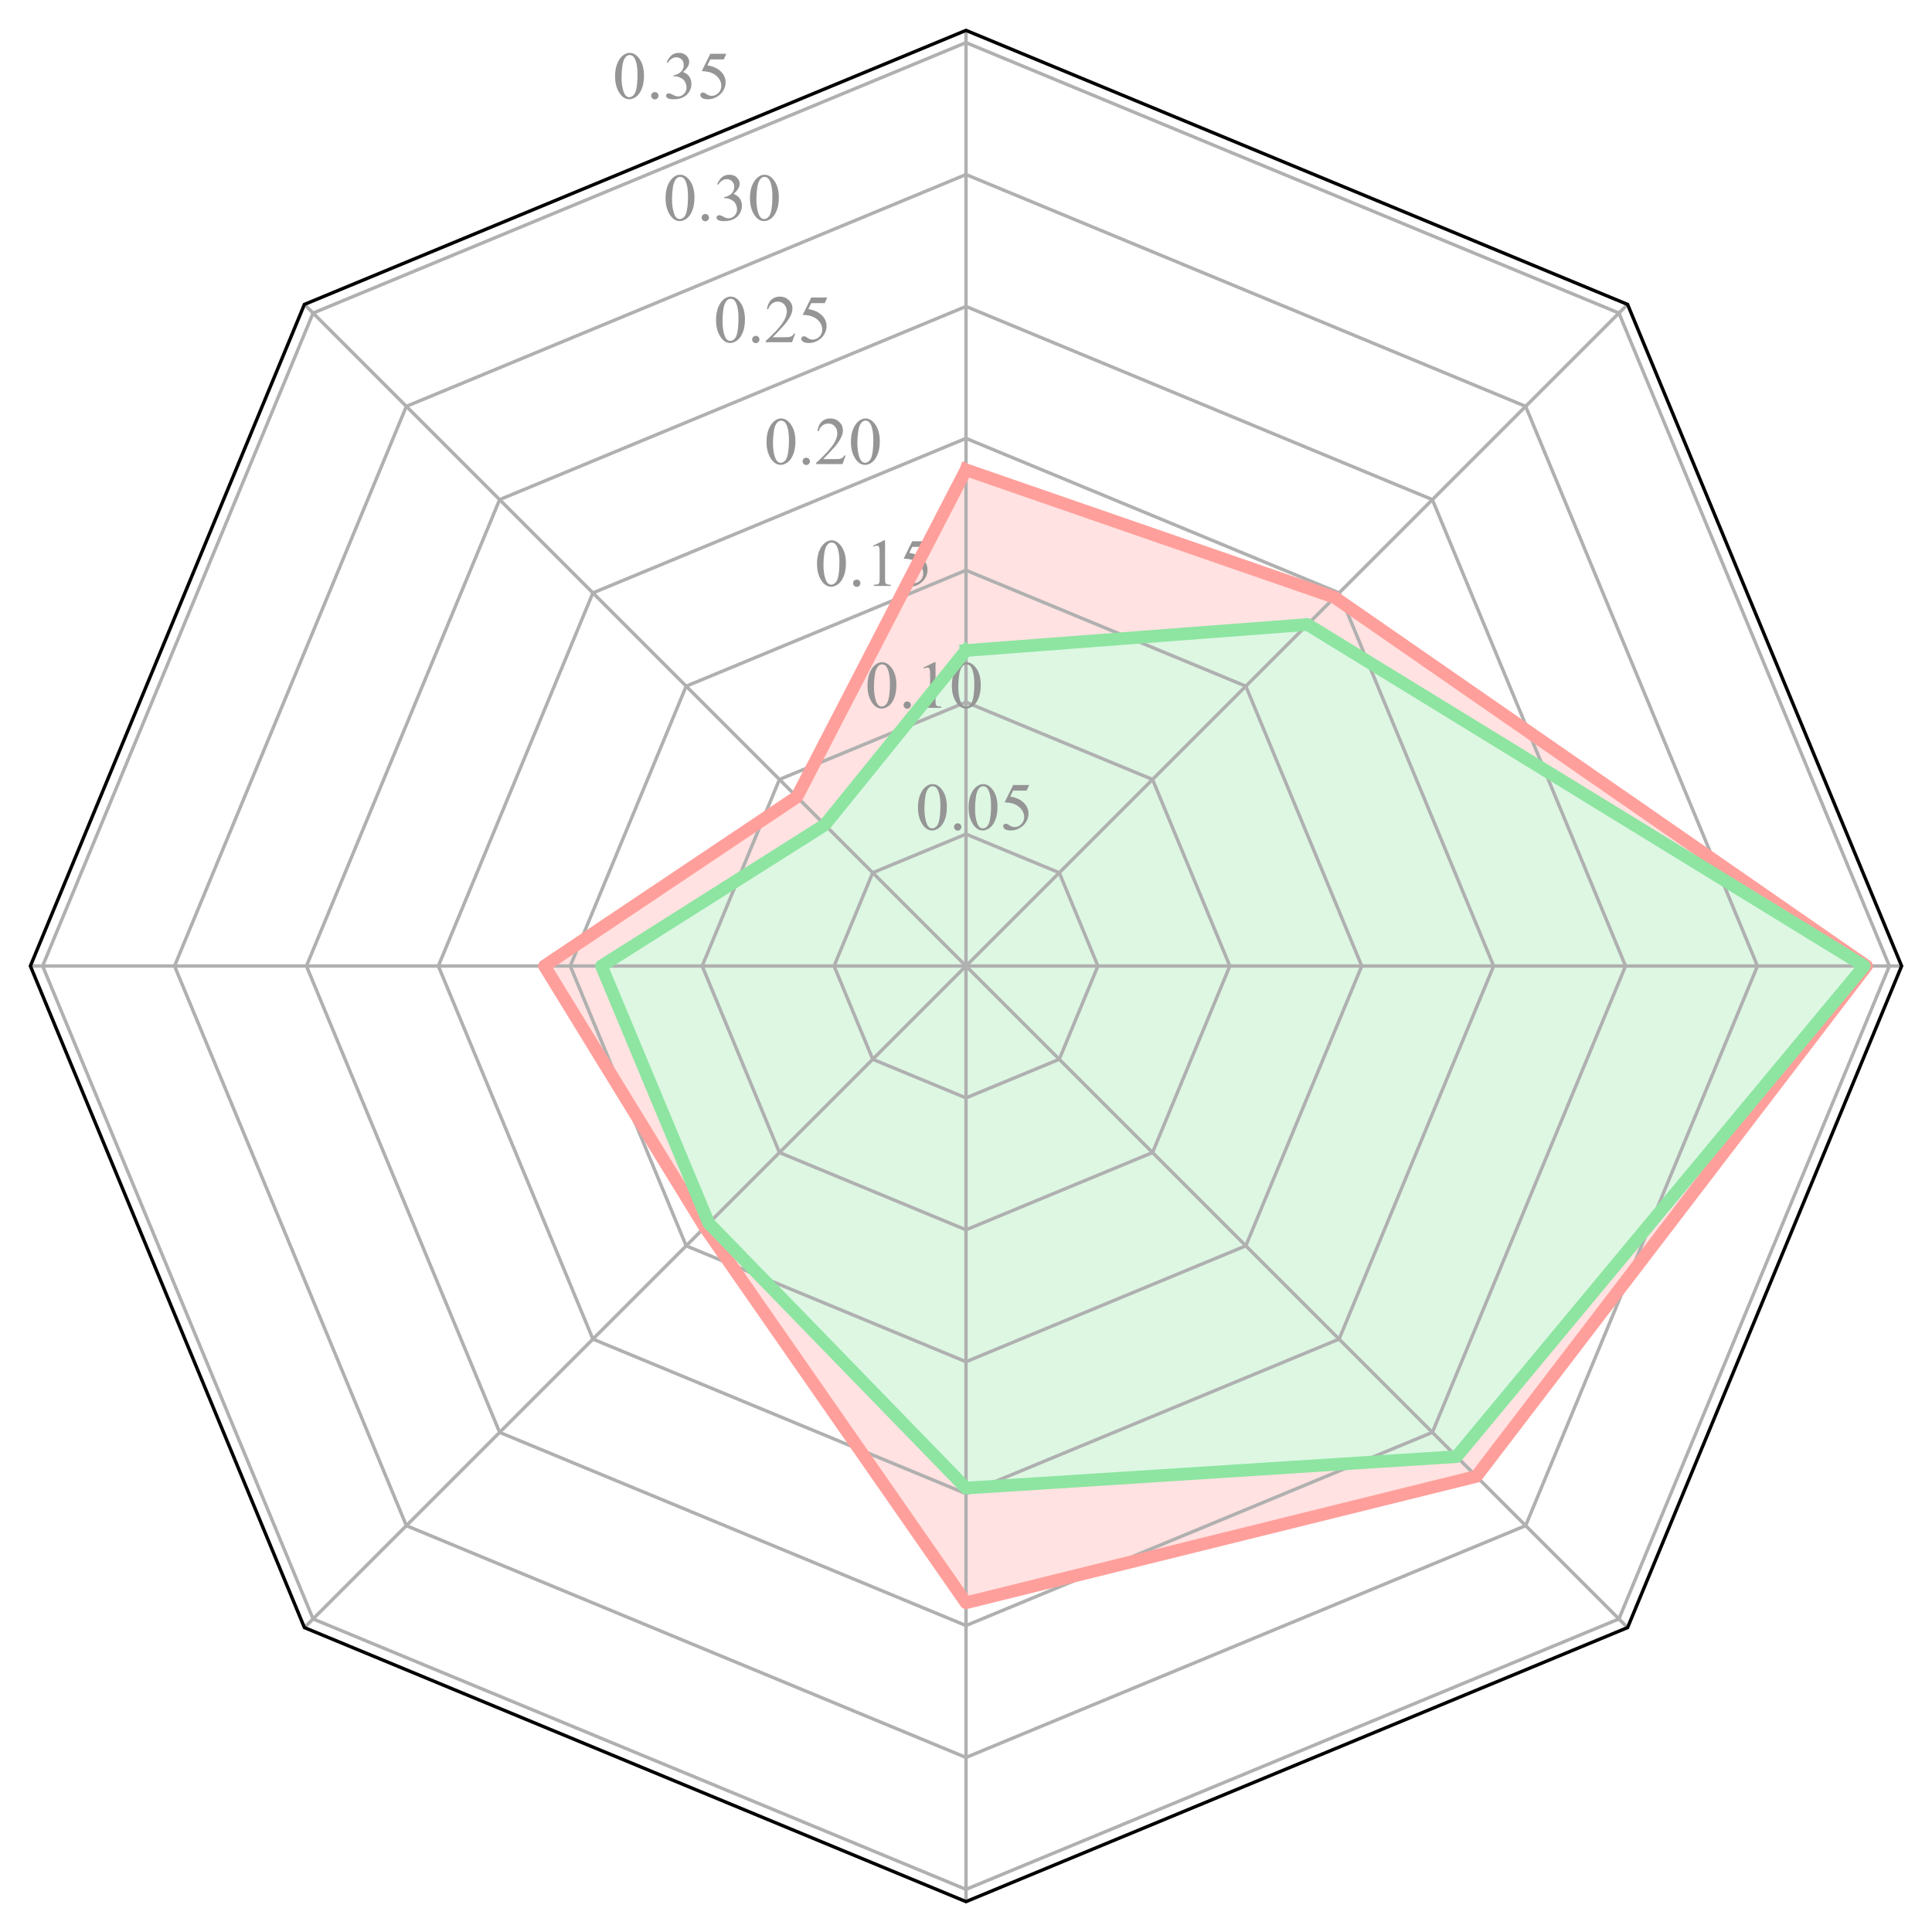
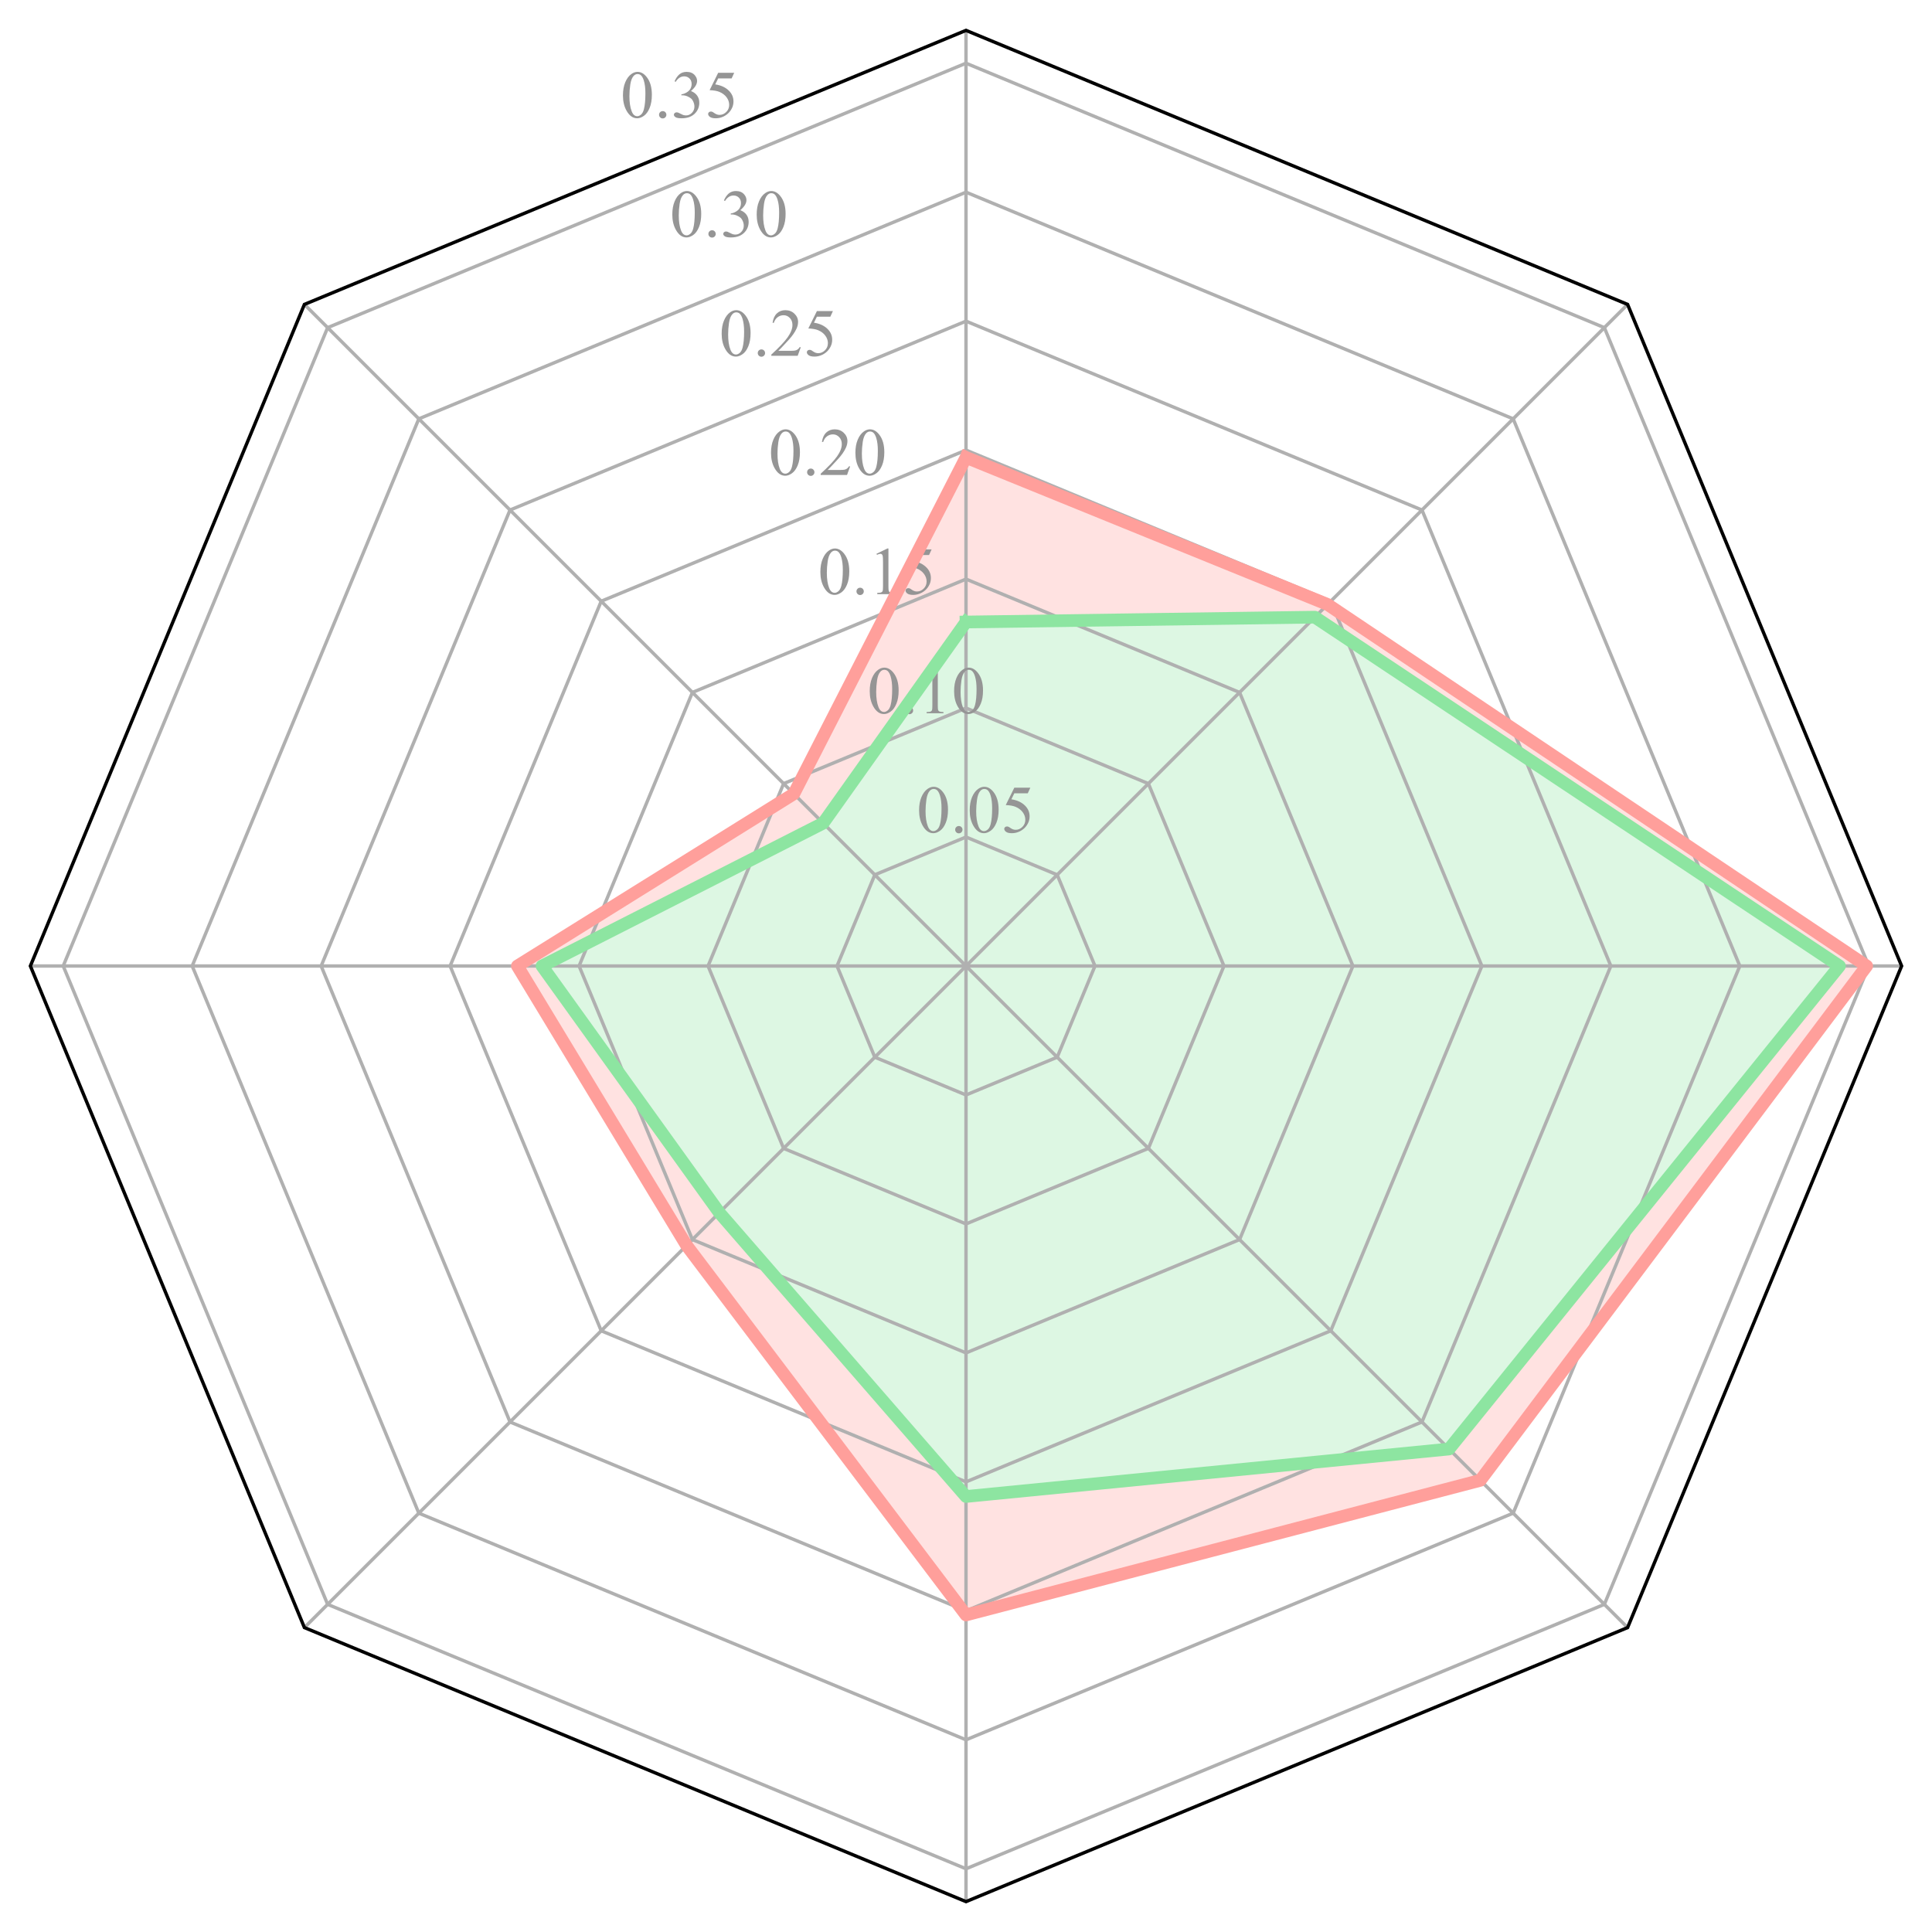
<svg xmlns="http://www.w3.org/2000/svg" xmlns:xlink="http://www.w3.org/1999/xlink" width="457.92pt" height="457.92pt" viewBox="0 0 457.92 457.92" version="1.1">
  <defs>
    <style type="text/css">*{stroke-linejoin: round; stroke-linecap: butt}</style>
  </defs>
  <g id="figure_1">
    <g id="patch_1">
      <path d="M 0 457.92  L 457.92 457.92  L 457.92 0  L 0 0  z " style="fill: #ffffff" />
    </g>
    <g id="axes_1">
      <g id="patch_2">
        <path d="M 228.96 7.2  L 72.152 72.152  L 7.2 228.96  L 72.152 385.768  L 228.96 450.72  L 385.768 385.768  L 450.72 228.96  L 385.768 72.152  z " style="fill: #ffffff" />
      </g>
      <g id="patch_3">
-         <path d="M 228.96 111.353  L 188.88 188.88  L 129.045 228.96  L 167.057 290.863  L 228.96 379.887  L 349.932 349.932  L 442.413 228.96  L 316.329 141.591  z " clip-path="url(#p48696ec704)" style="fill: #ff9f9b; opacity: 0.3; stroke: #ff9f9b; stroke-linejoin: miter" />
+         <path d="M 228.96 108.413  L 188.151 188.151  L 122.633 228.96  L 162.731 295.189  L 228.96 382.775  L 350.867 350.867  L 442.44 228.96  L 314.654 143.266  z " clip-path="url(#p9f28e7b00f)" style="fill: #ff9f9b; opacity: 0.3; stroke: #ff9f9b; stroke-linejoin: miter" />
      </g>
      <g id="patch_4">
-         <path d="M 228.96 154.179  L 195.502 195.502  L 142.561 228.96  L 167.988 289.932  L 228.96 352.701  L 345.244 345.244  L 441.853 228.96  L 309.902 148.018  z " clip-path="url(#p48696ec704)" style="fill: #ffffff; stroke: #ffffff; stroke-linejoin: miter" />
+         <path d="M 228.96 147.426  L 195.101 195.101  L 128.466 228.96  L 170.492 287.428  L 228.96 354.698  L 343.444 343.444  L 435.996 228.96  L 311.641 146.279  z " clip-path="url(#p9f28e7b00f)" style="fill: #ffffff; stroke: #ffffff; stroke-linejoin: miter" />
      </g>
      <g id="patch_5">
-         <path d="M 228.96 154.179  L 195.502 195.502  L 142.561 228.96  L 167.988 289.932  L 228.96 352.701  L 345.244 345.244  L 441.853 228.96  L 309.902 148.018  z " clip-path="url(#p48696ec704)" style="fill: #8de5a1; opacity: 0.3; stroke: #8de5a1; stroke-linejoin: miter" />
+         <path d="M 228.96 147.426  L 195.101 195.101  L 128.466 228.96  L 170.492 287.428  L 228.96 354.698  L 343.444 343.444  L 435.996 228.96  L 311.641 146.279  z " clip-path="url(#p9f28e7b00f)" style="fill: #8de5a1; opacity: 0.3; stroke: #8de5a1; stroke-linejoin: miter" />
      </g>
      <g id="matplotlib.axis_1">
        <g id="xtick_1">
          <g id="line2d_1">
-             <path d="M 228.96 228.96  L 228.96 201.24  L 228.96 173.52  L 228.96 145.8  L 228.96 118.08  L 228.96 90.36  L 228.96 62.64  L 228.96 34.92  L 228.96 7.2  " clip-path="url(#p48696ec704)" style="fill: none; stroke: #b0b0b0; stroke-width: 0.8; stroke-linecap: square" />
+             <path d="M 228.96 228.96  L 228.96 201.24  L 228.96 173.52  L 228.96 145.8  L 228.96 118.08  L 228.96 90.36  L 228.96 62.64  L 228.96 34.92  L 228.96 7.2  " clip-path="url(#p9f28e7b00f)" style="fill: none; stroke: #b0b0b0; stroke-width: 0.8; stroke-linecap: square" />
          </g>
        </g>
        <g id="xtick_2">
          <g id="line2d_2">
-             <path d="M 228.96 228.96  L 209.359 209.359  L 189.758 189.758  L 170.157 170.157  L 150.556 150.556  L 130.955 130.955  L 111.354 111.354  L 91.753 91.753  L 72.152 72.152  " clip-path="url(#p48696ec704)" style="fill: none; stroke: #b0b0b0; stroke-width: 0.8; stroke-linecap: square" />
+             <path d="M 228.96 228.96  L 209.359 209.359  L 189.758 189.758  L 170.157 170.157  L 150.556 150.556  L 130.955 130.955  L 111.354 111.354  L 91.753 91.753  L 72.152 72.152  " clip-path="url(#p9f28e7b00f)" style="fill: none; stroke: #b0b0b0; stroke-width: 0.8; stroke-linecap: square" />
          </g>
        </g>
        <g id="xtick_3">
          <g id="line2d_3">
-             <path d="M 228.96 228.96  L 201.24 228.96  L 173.52 228.96  L 145.8 228.96  L 118.08 228.96  L 90.36 228.96  L 62.64 228.96  L 34.92 228.96  L 7.2 228.96  " clip-path="url(#p48696ec704)" style="fill: none; stroke: #b0b0b0; stroke-width: 0.8; stroke-linecap: square" />
+             <path d="M 228.96 228.96  L 201.24 228.96  L 173.52 228.96  L 145.8 228.96  L 118.08 228.96  L 90.36 228.96  L 62.64 228.96  L 34.92 228.96  L 7.2 228.96  " clip-path="url(#p9f28e7b00f)" style="fill: none; stroke: #b0b0b0; stroke-width: 0.8; stroke-linecap: square" />
          </g>
        </g>
        <g id="xtick_4">
          <g id="line2d_4">
-             <path d="M 228.96 228.96  L 209.359 248.561  L 189.758 268.162  L 170.157 287.763  L 150.556 307.364  L 130.955 326.965  L 111.354 346.566  L 91.753 366.167  L 72.152 385.768  " clip-path="url(#p48696ec704)" style="fill: none; stroke: #b0b0b0; stroke-width: 0.8; stroke-linecap: square" />
+             <path d="M 228.96 228.96  L 209.359 248.561  L 189.758 268.162  L 170.157 287.763  L 150.556 307.364  L 130.955 326.965  L 111.354 346.566  L 91.753 366.167  L 72.152 385.768  " clip-path="url(#p9f28e7b00f)" style="fill: none; stroke: #b0b0b0; stroke-width: 0.8; stroke-linecap: square" />
          </g>
        </g>
        <g id="xtick_5">
          <g id="line2d_5">
-             <path d="M 228.96 228.96  L 228.96 256.68  L 228.96 284.4  L 228.96 312.12  L 228.96 339.84  L 228.96 367.56  L 228.96 395.28  L 228.96 423  L 228.96 450.72  " clip-path="url(#p48696ec704)" style="fill: none; stroke: #b0b0b0; stroke-width: 0.8; stroke-linecap: square" />
+             <path d="M 228.96 228.96  L 228.96 256.68  L 228.96 284.4  L 228.96 312.12  L 228.96 339.84  L 228.96 367.56  L 228.96 395.28  L 228.96 423  L 228.96 450.72  " clip-path="url(#p9f28e7b00f)" style="fill: none; stroke: #b0b0b0; stroke-width: 0.8; stroke-linecap: square" />
          </g>
        </g>
        <g id="xtick_6">
          <g id="line2d_6">
-             <path d="M 228.96 228.96  L 248.561 248.561  L 268.162 268.162  L 287.763 287.763  L 307.364 307.364  L 326.965 326.965  L 346.566 346.566  L 366.167 366.167  L 385.768 385.768  " clip-path="url(#p48696ec704)" style="fill: none; stroke: #b0b0b0; stroke-width: 0.8; stroke-linecap: square" />
+             <path d="M 228.96 228.96  L 248.561 248.561  L 268.162 268.162  L 287.763 287.763  L 307.364 307.364  L 326.965 326.965  L 346.566 346.566  L 366.167 366.167  L 385.768 385.768  " clip-path="url(#p9f28e7b00f)" style="fill: none; stroke: #b0b0b0; stroke-width: 0.8; stroke-linecap: square" />
          </g>
        </g>
        <g id="xtick_7">
          <g id="line2d_7">
-             <path d="M 228.96 228.96  L 256.68 228.96  L 284.4 228.96  L 312.12 228.96  L 339.84 228.96  L 367.56 228.96  L 395.28 228.96  L 423 228.96  L 450.72 228.96  " clip-path="url(#p48696ec704)" style="fill: none; stroke: #b0b0b0; stroke-width: 0.8; stroke-linecap: square" />
+             <path d="M 228.96 228.96  L 256.68 228.96  L 284.4 228.96  L 312.12 228.96  L 339.84 228.96  L 367.56 228.96  L 395.28 228.96  L 423 228.96  L 450.72 228.96  " clip-path="url(#p9f28e7b00f)" style="fill: none; stroke: #b0b0b0; stroke-width: 0.8; stroke-linecap: square" />
          </g>
        </g>
        <g id="xtick_8">
          <g id="line2d_8">
-             <path d="M 228.96 228.96  L 248.561 209.359  L 268.162 189.758  L 287.763 170.157  L 307.364 150.556  L 326.965 130.955  L 346.566 111.354  L 366.167 91.753  L 385.768 72.152  " clip-path="url(#p48696ec704)" style="fill: none; stroke: #b0b0b0; stroke-width: 0.8; stroke-linecap: square" />
+             <path d="M 228.96 228.96  L 248.561 209.359  L 268.162 189.758  L 287.763 170.157  L 307.364 150.556  L 326.965 130.955  L 346.566 111.354  L 366.167 91.753  L 385.768 72.152  " clip-path="url(#p9f28e7b00f)" style="fill: none; stroke: #b0b0b0; stroke-width: 0.8; stroke-linecap: square" />
          </g>
        </g>
      </g>
      <g id="matplotlib.axis_2">
        <g id="ytick_1">
          <g id="line2d_9">
-             <path d="M 228.96 197.695  L 206.852 206.852  L 197.695 228.96  L 206.852 251.068  L 228.96 260.225  L 251.068 251.068  L 260.225 228.96  L 251.068 206.852  L 228.96 197.695  " clip-path="url(#p48696ec704)" style="fill: none; stroke: #b0b0b0; stroke-width: 0.8; stroke-linecap: square" />
+             <path d="M 228.96 198.392  L 207.345 207.345  L 198.392 228.96  L 207.345 250.575  L 228.96 259.528  L 250.575 250.575  L 259.528 228.96  L 250.575 207.345  L 228.96 198.392  " clip-path="url(#p9f28e7b00f)" style="fill: none; stroke: #b0b0b0; stroke-width: 0.8; stroke-linecap: square" />
          </g>
          <g id="text_1">
-             <g style="fill: #959595" transform="translate(216.9953 196.6521) scale(0.16 -0.16)">
+             <g style="fill: #959595" transform="translate(217.2621 197.2962) scale(0.16 -0.16)">
              <defs>
                <path id="TimesNewRomanPSMT-30" d="M 231 2094  Q 231 2819 450 3342  Q 669 3866 1031 4122  Q 1313 4325 1613 4325  Q 2100 4325 2488 3828  Q 2972 3213 2972 2159  Q 2972 1422 2759 906  Q 2547 391 2217 158  Q 1888 -75 1581 -75  Q 975 -75 572 641  Q 231 1244 231 2094  z M 844 2016  Q 844 1141 1059 588  Q 1238 122 1591 122  Q 1759 122 1940 273  Q 2122 425 2216 781  Q 2359 1319 2359 2297  Q 2359 3022 2209 3506  Q 2097 3866 1919 4016  Q 1791 4119 1609 4119  Q 1397 4119 1231 3928  Q 1006 3669 925 3112  Q 844 2556 844 2016  z " transform="scale(0.015625)" />
                <path id="TimesNewRomanPSMT-2e" d="M 800 606  Q 947 606 1047 504  Q 1147 403 1147 259  Q 1147 116 1045 14  Q 944 -88 800 -88  Q 656 -88 554 14  Q 453 116 453 259  Q 453 406 554 506  Q 656 606 800 606  z " transform="scale(0.015625)" />
                <path id="TimesNewRomanPSMT-35" d="M 2778 4238  L 2534 3706  L 1259 3706  L 981 3138  Q 1809 3016 2294 2522  Q 2709 2097 2709 1522  Q 2709 1188 2573 903  Q 2438 619 2231 419  Q 2025 219 1772 97  Q 1413 -75 1034 -75  Q 653 -75 479 54  Q 306 184 306 341  Q 306 428 378 495  Q 450 563 559 563  Q 641 563 702 538  Q 763 513 909 409  Q 1144 247 1384 247  Q 1750 247 2026 523  Q 2303 800 2303 1197  Q 2303 1581 2056 1914  Q 1809 2247 1375 2428  Q 1034 2569 447 2591  L 1259 4238  L 2778 4238  z " transform="scale(0.015625)" />
              </defs>
              <use xlink:href="#TimesNewRomanPSMT-30" />
              <use xlink:href="#TimesNewRomanPSMT-2e" x="50" />
              <use xlink:href="#TimesNewRomanPSMT-30" x="75" />
              <use xlink:href="#TimesNewRomanPSMT-35" x="125" />
            </g>
          </g>
        </g>
        <g id="ytick_2">
          <g id="line2d_10">
-             <path d="M 228.96 166.429  L 184.744 184.744  L 166.429 228.96  L 184.744 273.176  L 228.96 291.491  L 273.176 273.176  L 291.491 228.96  L 273.176 184.744  L 228.96 166.429  " clip-path="url(#p48696ec704)" style="fill: none; stroke: #b0b0b0; stroke-width: 0.8; stroke-linecap: square" />
+             <path d="M 228.96 167.824  L 185.73 185.73  L 167.824 228.96  L 185.73 272.19  L 228.96 290.096  L 272.19 272.19  L 290.096 228.96  L 272.19 185.73  L 228.96 167.824  " clip-path="url(#p9f28e7b00f)" style="fill: none; stroke: #b0b0b0; stroke-width: 0.8; stroke-linecap: square" />
          </g>
          <g id="text_2">
-             <g style="fill: #959595" transform="translate(205.0305 167.7667) scale(0.16 -0.16)">
+             <g style="fill: #959595" transform="translate(205.5642 169.055) scale(0.16 -0.16)">
              <defs>
                <path id="TimesNewRomanPSMT-31" d="M 750 3822  L 1781 4325  L 1884 4325  L 1884 747  Q 1884 391 1914 303  Q 1944 216 2037 169  Q 2131 122 2419 116  L 2419 0  L 825 0  L 825 116  Q 1125 122 1212 167  Q 1300 213 1334 289  Q 1369 366 1369 747  L 1369 3034  Q 1369 3497 1338 3628  Q 1316 3728 1258 3775  Q 1200 3822 1119 3822  Q 1003 3822 797 3725  L 750 3822  z " transform="scale(0.015625)" />
              </defs>
              <use xlink:href="#TimesNewRomanPSMT-30" />
              <use xlink:href="#TimesNewRomanPSMT-2e" x="50" />
              <use xlink:href="#TimesNewRomanPSMT-31" x="75" />
              <use xlink:href="#TimesNewRomanPSMT-30" x="125" />
            </g>
          </g>
        </g>
        <g id="ytick_3">
          <g id="line2d_11">
-             <path d="M 228.96 135.164  L 162.636 162.636  L 135.164 228.96  L 162.636 295.284  L 228.96 322.756  L 295.284 295.284  L 322.756 228.96  L 295.284 162.636  L 228.96 135.164  " clip-path="url(#p48696ec704)" style="fill: none; stroke: #b0b0b0; stroke-width: 0.8; stroke-linecap: square" />
+             <path d="M 228.96 137.256  L 164.115 164.115  L 137.256 228.96  L 164.115 293.805  L 228.96 320.664  L 293.805 293.805  L 320.664 228.96  L 293.805 164.115  L 228.96 137.256  " clip-path="url(#p9f28e7b00f)" style="fill: none; stroke: #b0b0b0; stroke-width: 0.8; stroke-linecap: square" />
          </g>
          <g id="text_3">
-             <g style="fill: #959595" transform="translate(193.0658 138.8813) scale(0.16 -0.16)">
+             <g style="fill: #959595" transform="translate(193.8663 140.8137) scale(0.16 -0.16)">
              <use xlink:href="#TimesNewRomanPSMT-30" />
              <use xlink:href="#TimesNewRomanPSMT-2e" x="50" />
              <use xlink:href="#TimesNewRomanPSMT-31" x="75" />
              <use xlink:href="#TimesNewRomanPSMT-35" x="125" />
            </g>
          </g>
        </g>
        <g id="ytick_4">
          <g id="line2d_12">
-             <path d="M 228.96 103.899  L 140.528 140.528  L 103.899 228.96  L 140.528 317.392  L 228.96 354.021  L 317.392 317.392  L 354.021 228.96  L 317.392 140.528  L 228.96 103.899  " clip-path="url(#p48696ec704)" style="fill: none; stroke: #b0b0b0; stroke-width: 0.8; stroke-linecap: square" />
+             <path d="M 228.96 106.688  L 142.5 142.5  L 106.688 228.96  L 142.5 315.42  L 228.96 351.232  L 315.42 315.42  L 351.232 228.96  L 315.42 142.5  L 228.96 106.688  " clip-path="url(#p9f28e7b00f)" style="fill: none; stroke: #b0b0b0; stroke-width: 0.8; stroke-linecap: square" />
          </g>
          <g id="text_4">
-             <g style="fill: #959595" transform="translate(181.1011 109.9959) scale(0.16 -0.16)">
+             <g style="fill: #959595" transform="translate(182.1684 112.5725) scale(0.16 -0.16)">
              <defs>
                <path id="TimesNewRomanPSMT-32" d="M 2934 816  L 2638 0  L 138 0  L 138 116  Q 1241 1122 1691 1759  Q 2141 2397 2141 2925  Q 2141 3328 1894 3587  Q 1647 3847 1303 3847  Q 991 3847 742 3664  Q 494 3481 375 3128  L 259 3128  Q 338 3706 661 4015  Q 984 4325 1469 4325  Q 1984 4325 2329 3994  Q 2675 3663 2675 3213  Q 2675 2891 2525 2569  Q 2294 2063 1775 1497  Q 997 647 803 472  L 1909 472  Q 2247 472 2383 497  Q 2519 522 2628 598  Q 2738 675 2819 816  L 2934 816  z " transform="scale(0.015625)" />
              </defs>
              <use xlink:href="#TimesNewRomanPSMT-30" />
              <use xlink:href="#TimesNewRomanPSMT-2e" x="50" />
              <use xlink:href="#TimesNewRomanPSMT-32" x="75" />
              <use xlink:href="#TimesNewRomanPSMT-30" x="125" />
            </g>
          </g>
        </g>
        <g id="ytick_5">
          <g id="line2d_13">
-             <path d="M 228.96 72.633  L 118.42 118.42  L 72.633 228.96  L 118.42 339.5  L 228.96 385.287  L 339.5 339.5  L 385.287 228.96  L 339.5 118.42  L 228.96 72.633  " clip-path="url(#p48696ec704)" style="fill: none; stroke: #b0b0b0; stroke-width: 0.8; stroke-linecap: square" />
+             <path d="M 228.96 76.119  L 120.885 120.885  L 76.119 228.96  L 120.885 337.035  L 228.96 381.801  L 337.035 337.035  L 381.801 228.96  L 337.035 120.885  L 228.96 76.119  " clip-path="url(#p9f28e7b00f)" style="fill: none; stroke: #b0b0b0; stroke-width: 0.8; stroke-linecap: square" />
          </g>
          <g id="text_5">
-             <g style="fill: #959595" transform="translate(169.1364 81.11048) scale(0.16 -0.16)">
+             <g style="fill: #959595" transform="translate(170.4704 84.33122) scale(0.16 -0.16)">
              <use xlink:href="#TimesNewRomanPSMT-30" />
              <use xlink:href="#TimesNewRomanPSMT-2e" x="50" />
              <use xlink:href="#TimesNewRomanPSMT-32" x="75" />
              <use xlink:href="#TimesNewRomanPSMT-35" x="125" />
            </g>
          </g>
        </g>
        <g id="ytick_6">
          <g id="line2d_14">
-             <path d="M 228.96 41.368  L 96.312 96.312  L 41.368 228.96  L 96.312 361.608  L 228.96 416.552  L 361.608 361.608  L 416.552 228.96  L 361.608 96.312  L 228.96 41.368  " clip-path="url(#p48696ec704)" style="fill: none; stroke: #b0b0b0; stroke-width: 0.8; stroke-linecap: square" />
+             <path d="M 228.96 45.551  L 99.27 99.27  L 45.551 228.96  L 99.27 358.65  L 228.96 412.369  L 358.65 358.65  L 412.369 228.96  L 358.65 99.27  L 228.96 45.551  " clip-path="url(#p9f28e7b00f)" style="fill: none; stroke: #b0b0b0; stroke-width: 0.8; stroke-linecap: square" />
          </g>
          <g id="text_6">
-             <g style="fill: #959595" transform="translate(157.1716 52.22508) scale(0.16 -0.16)">
+             <g style="fill: #959595" transform="translate(158.7725 56.08997) scale(0.16 -0.16)">
              <defs>
                <path id="TimesNewRomanPSMT-33" d="M 325 3431  Q 506 3859 782 4092  Q 1059 4325 1472 4325  Q 1981 4325 2253 3994  Q 2459 3747 2459 3466  Q 2459 3003 1878 2509  Q 2269 2356 2469 2072  Q 2669 1788 2669 1403  Q 2669 853 2319 450  Q 1863 -75 997 -75  Q 569 -75 414 31  Q 259 138 259 259  Q 259 350 332 419  Q 406 488 509 488  Q 588 488 669 463  Q 722 447 909 348  Q 1097 250 1169 231  Q 1284 197 1416 197  Q 1734 197 1970 444  Q 2206 691 2206 1028  Q 2206 1275 2097 1509  Q 2016 1684 1919 1775  Q 1784 1900 1550 2001  Q 1316 2103 1072 2103  L 972 2103  L 972 2197  Q 1219 2228 1467 2375  Q 1716 2522 1828 2728  Q 1941 2934 1941 3181  Q 1941 3503 1739 3701  Q 1538 3900 1238 3900  Q 753 3900 428 3381  L 325 3431  z " transform="scale(0.015625)" />
              </defs>
              <use xlink:href="#TimesNewRomanPSMT-30" />
              <use xlink:href="#TimesNewRomanPSMT-2e" x="50" />
              <use xlink:href="#TimesNewRomanPSMT-33" x="75" />
              <use xlink:href="#TimesNewRomanPSMT-30" x="125" />
            </g>
          </g>
        </g>
        <g id="ytick_7">
          <g id="line2d_15">
-             <path d="M 228.96 10.103  L 74.204 74.204  L 10.103 228.96  L 74.204 383.716  L 228.96 447.817  L 383.716 383.716  L 447.817 228.96  L 383.716 74.204  L 228.96 10.103  " clip-path="url(#p48696ec704)" style="fill: none; stroke: #b0b0b0; stroke-width: 0.8; stroke-linecap: square" />
+             <path d="M 228.96 14.983  L 77.656 77.656  L 14.983 228.96  L 77.656 380.264  L 228.96 442.937  L 380.264 380.264  L 442.937 228.96  L 380.264 77.656  L 228.96 14.983  " clip-path="url(#p9f28e7b00f)" style="fill: none; stroke: #b0b0b0; stroke-width: 0.8; stroke-linecap: square" />
          </g>
          <g id="text_7">
-             <g style="fill: #959595" transform="translate(145.2069 23.33967) scale(0.16 -0.16)">
+             <g style="fill: #959595" transform="translate(147.0746 27.84871) scale(0.16 -0.16)">
              <use xlink:href="#TimesNewRomanPSMT-30" />
              <use xlink:href="#TimesNewRomanPSMT-2e" x="50" />
              <use xlink:href="#TimesNewRomanPSMT-33" x="75" />
              <use xlink:href="#TimesNewRomanPSMT-35" x="125" />
            </g>
          </g>
        </g>
      </g>
      <g id="line2d_16">
-         <path d="M 228.96 111.353  L 188.88 188.88  L 129.045 228.96  L 167.057 290.863  L 228.96 379.887  L 349.932 349.932  L 442.413 228.96  L 316.329 141.591  L 228.96 111.353  " clip-path="url(#p48696ec704)" style="fill: none; stroke: #ff9f9b; stroke-width: 3; stroke-linecap: square" />
+         <path d="M 228.96 108.413  L 188.151 188.151  L 122.633 228.96  L 162.731 295.189  L 228.96 382.775  L 350.867 350.867  L 442.44 228.96  L 314.654 143.266  L 228.96 108.413  " clip-path="url(#p9f28e7b00f)" style="fill: none; stroke: #ff9f9b; stroke-width: 3; stroke-linecap: square" />
      </g>
      <g id="line2d_17">
-         <path d="M 228.96 154.179  L 195.502 195.502  L 142.561 228.96  L 167.988 289.932  L 228.96 352.701  L 345.244 345.244  L 441.853 228.96  L 309.902 148.018  L 228.96 154.179  " clip-path="url(#p48696ec704)" style="fill: none; stroke: #8de5a1; stroke-width: 3; stroke-linecap: square" />
+         <path d="M 228.96 147.426  L 195.101 195.101  L 128.466 228.96  L 170.492 287.428  L 228.96 354.698  L 343.444 343.444  L 435.996 228.96  L 311.641 146.279  L 228.96 147.426  " clip-path="url(#p9f28e7b00f)" style="fill: none; stroke: #8de5a1; stroke-width: 3; stroke-linecap: square" />
      </g>
      <g id="patch_6">
        <path d="M 228.96 7.2  L 72.152 72.152  L 7.2 228.96  L 72.152 385.768  L 228.96 450.72  L 385.768 385.768  L 450.72 228.96  L 385.768 72.152  L 228.96 7.2  z " style="fill: none; stroke: #000000; stroke-width: 0.8; stroke-linejoin: miter; stroke-linecap: square" />
      </g>
    </g>
  </g>
  <defs>
-     <clipPath id="p48696ec704">
+     <clipPath id="p9f28e7b00f">
      <path d="M 228.96 7.2  L 72.152 72.152  L 7.2 228.96  L 72.152 385.768  L 228.96 450.72  L 385.768 385.768  L 450.72 228.96  L 385.768 72.152  z " />
    </clipPath>
  </defs>
</svg>
